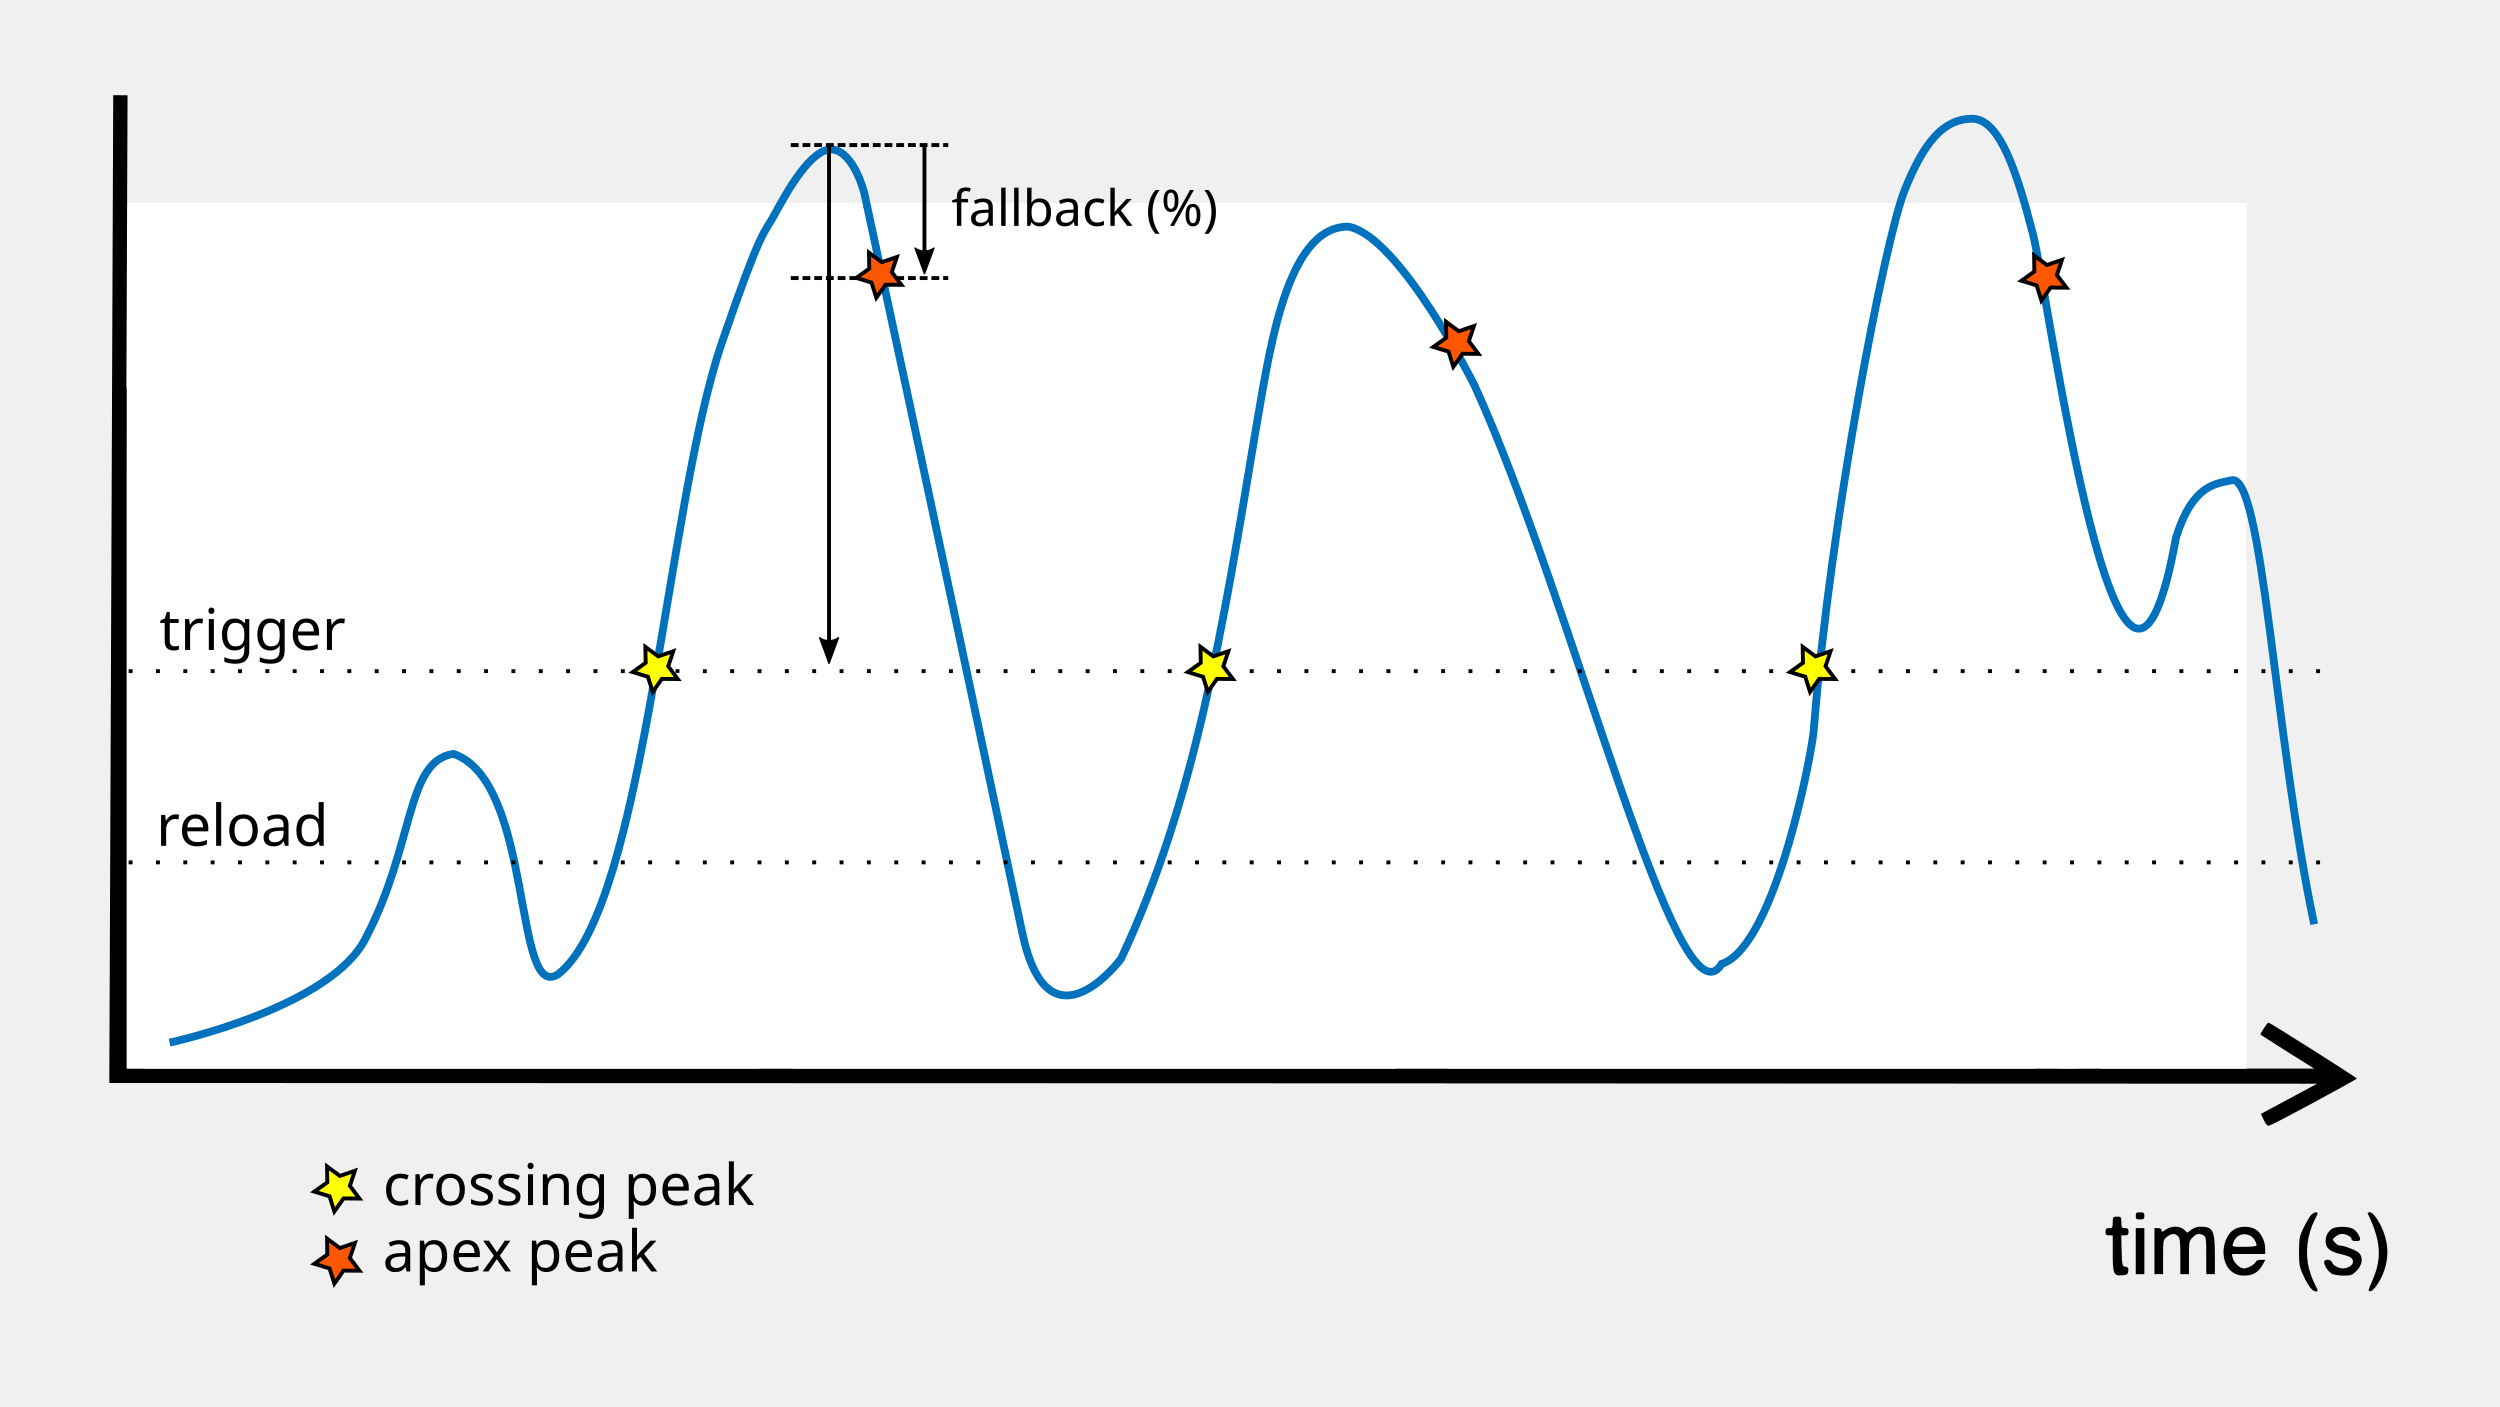
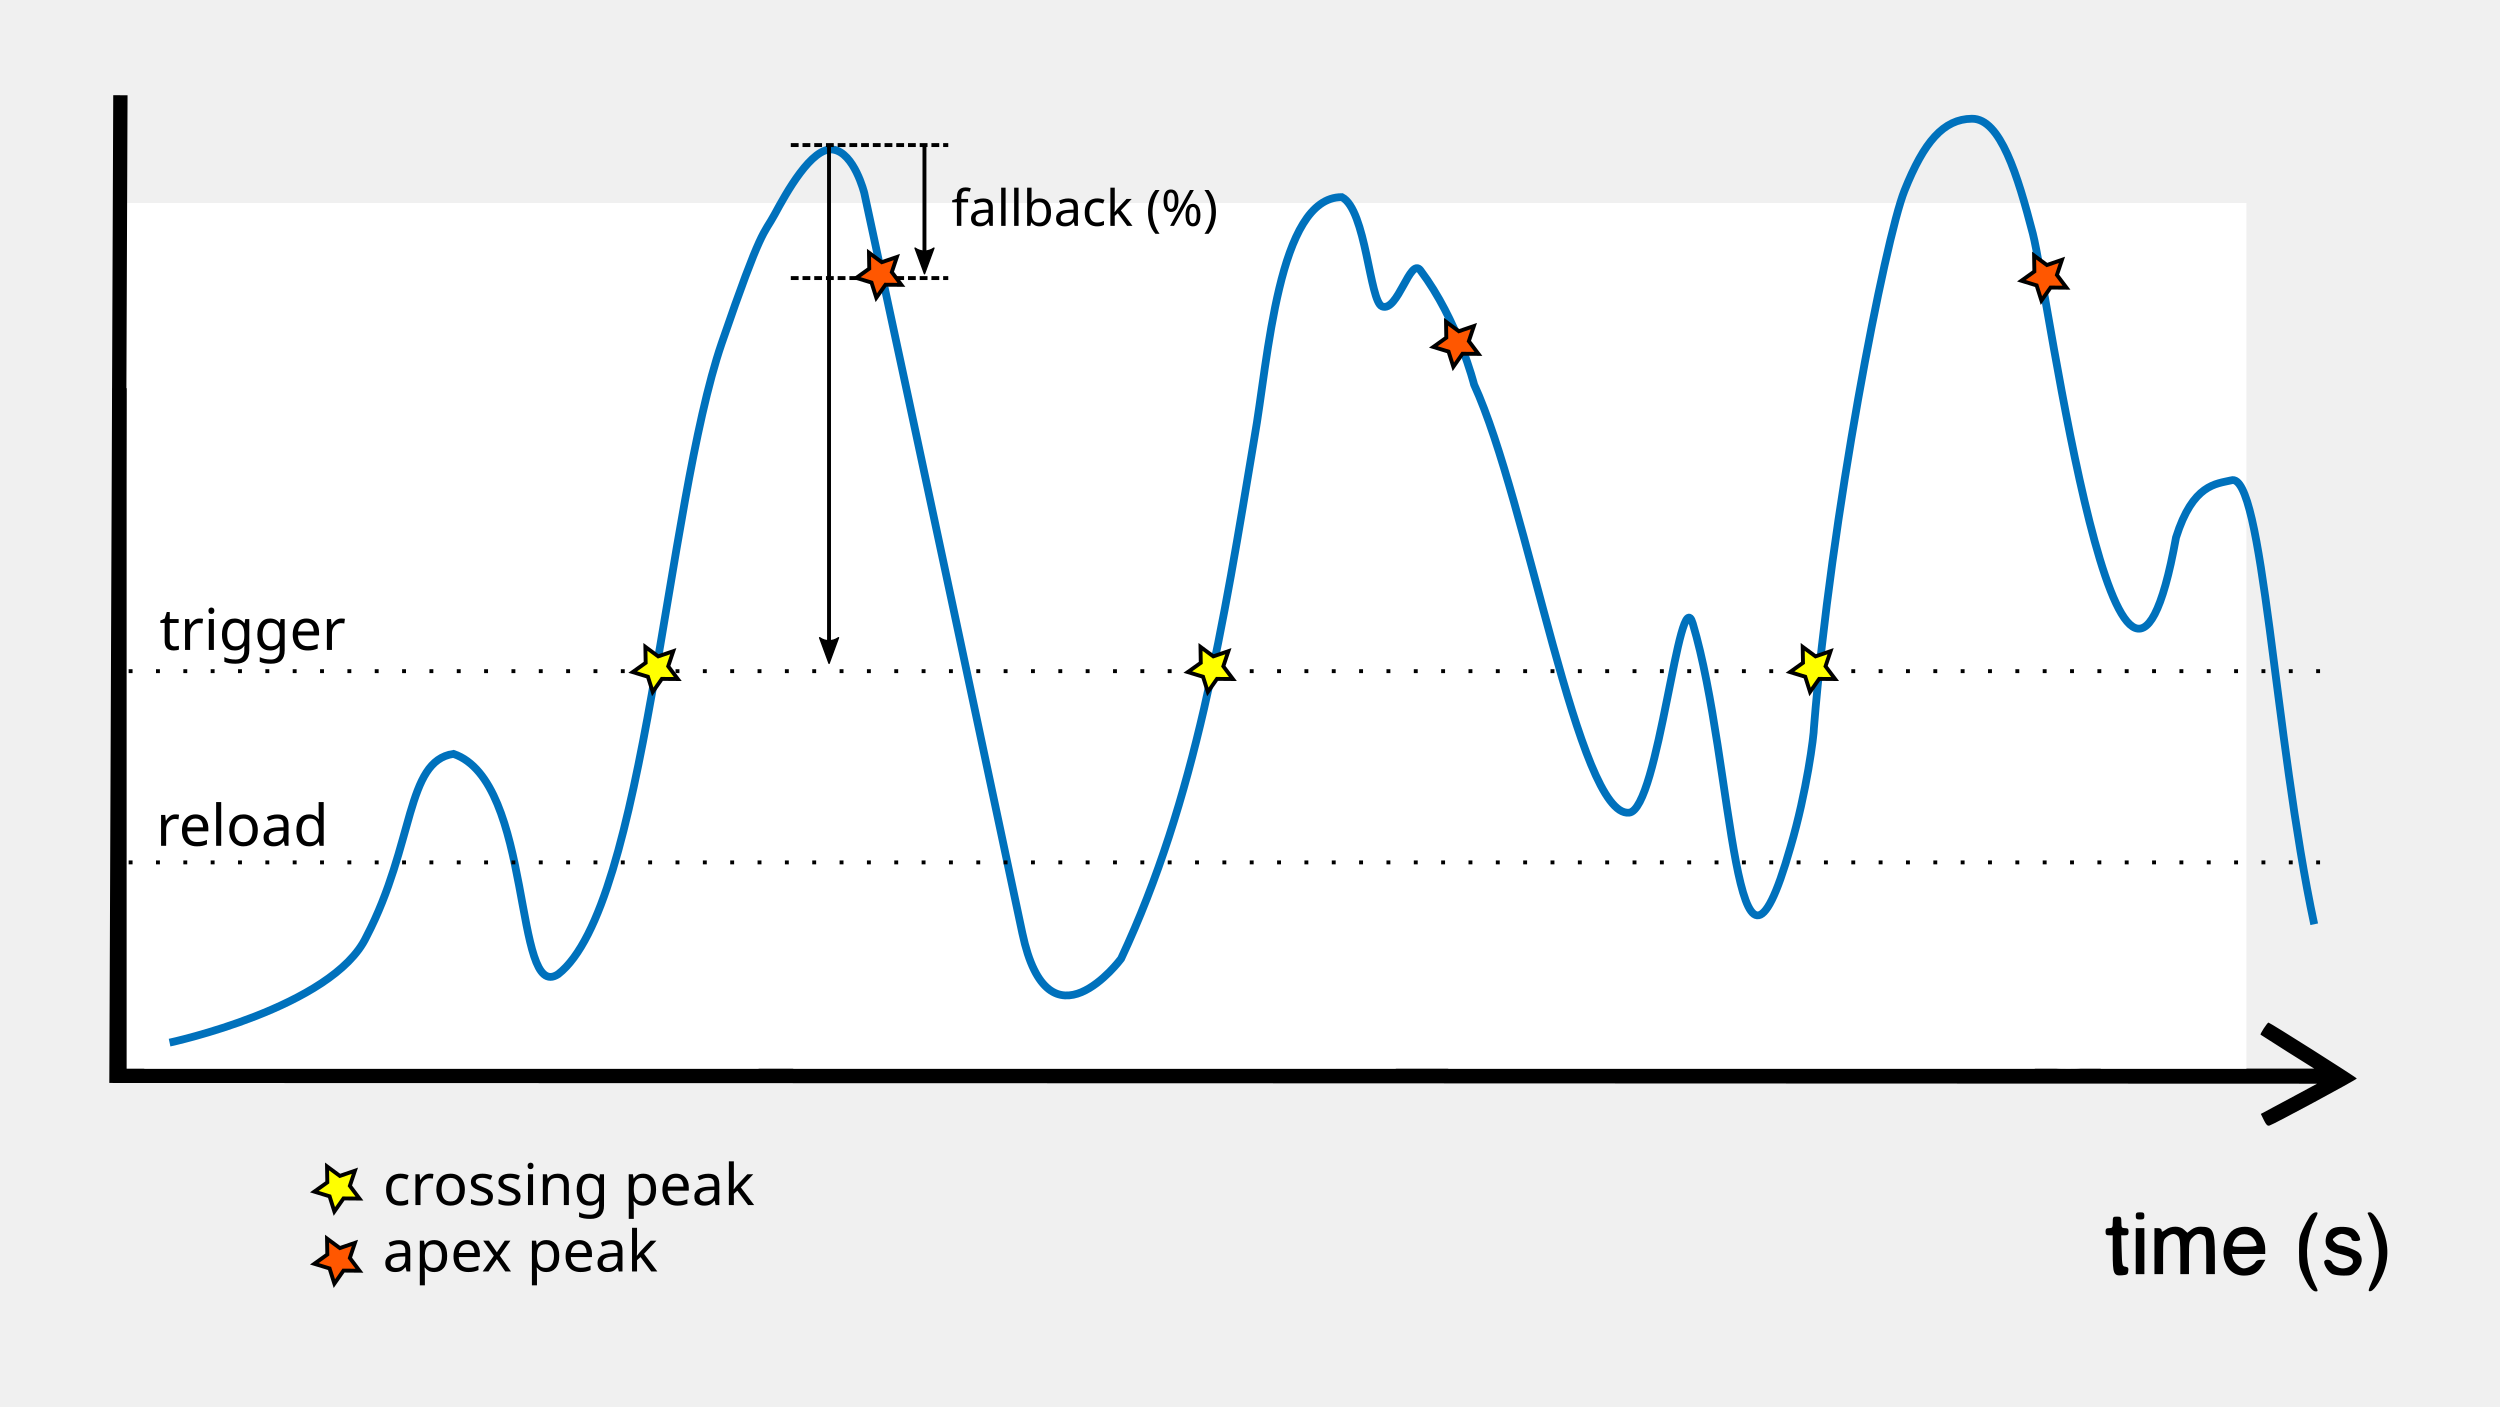
<svg xmlns="http://www.w3.org/2000/svg" viewBox="0 0 1920 1080" version="1.1" id="svg95" width="1920" height="1080">
  <defs id="defs4">
    <marker orient="auto" refY="0" refX="0" id="marker3053" style="overflow:visible">
      <path id="path3051" d="M 0,0 5,-5 -12.5,0 5,5 Z" style="fill:#ffffff;fill-opacity:1;fill-rule:evenodd;stroke:#000000;stroke-width:1pt;stroke-opacity:1" transform="matrix(-0.8,0,0,-0.8,-10,0)" />
    </marker>
    <marker orient="auto" refY="0" refX="0" id="marker3001" style="overflow:visible">
      <path id="path2999" d="M 0,0 5,-5 -12.5,0 5,5 Z" style="fill:#ffffff;fill-opacity:1;fill-rule:evenodd;stroke:#000000;stroke-width:1pt;stroke-opacity:1" transform="matrix(-0.8,0,0,-0.8,-10,0)" />
    </marker>
    <marker orient="auto" refY="0" refX="0" id="marker2955" style="overflow:visible">
      <path id="path2953" d="M 0,0 5,-5 -12.5,0 5,5 Z" style="fill:#ffffff;fill-opacity:1;fill-rule:evenodd;stroke:#000000;stroke-width:1pt;stroke-opacity:1" transform="matrix(-0.8,0,0,-0.8,-10,0)" />
    </marker>
    <marker style="overflow:visible" id="marker2747" refX="0" refY="0" orient="auto">
      <path transform="scale(-0.6)" d="M 8.719,4.034 -2.207,0.016 8.719,-4.002 c -1.745,2.372 -1.735,5.617 -6e-7,8.035 z" style="fill:#000000;fill-opacity:1;fill-rule:evenodd;stroke:#000000;stroke-width:0.625;stroke-linejoin:round;stroke-opacity:1" id="path2745" />
    </marker>
    <marker orient="auto" refY="0" refX="0" id="Arrow1Lend" style="overflow:visible">
      <path id="path1094" d="M 0,0 5,-5 -12.5,0 5,5 Z" style="fill:#ffffff;fill-opacity:1;fill-rule:evenodd;stroke:#000000;stroke-width:1pt;stroke-opacity:1" transform="matrix(-0.8,0,0,-0.8,-10,0)" />
    </marker>
    <marker orient="auto" refY="0" refX="0" id="Arrow2Mend" style="overflow:visible">
      <path id="path1118" style="fill:#000000;fill-opacity:1;fill-rule:evenodd;stroke:#000000;stroke-width:0.625;stroke-linejoin:round;stroke-opacity:1" d="M 8.719,4.034 -2.207,0.016 8.719,-4.002 c -1.745,2.372 -1.735,5.617 -6e-7,8.035 z" transform="scale(-0.6)" />
    </marker>
    <style id="style2">.cls-1,.cls-3{fill:#fff;}.cls-2{fill:none;stroke:#0071bc;stroke-width:7px;}.cls-2,.cls-3{stroke-miterlimit:10;}.cls-3{stroke:#000;stroke-width:10px;}</style>
    <marker orient="auto" refY="0" refX="0" id="Arrow2Mend-7" style="overflow:visible">
      <path id="path1118-4" style="fill:#000000;fill-opacity:1;fill-rule:evenodd;stroke:#000000;stroke-width:0.625;stroke-linejoin:round;stroke-opacity:1" d="M 8.719,4.034 -2.207,0.016 8.719,-4.002 c -1.745,2.372 -1.735,5.617 -6e-7,8.035 z" transform="scale(-0.6)" />
    </marker>
  </defs>
  <path style="stroke-width:1" d="m 86.512,564.924 v 266.811 l 846.503,0.221 846.503,0.331 -21.544,11.6 -21.654,11.6 2.32,4.751 c 1.768,3.646 2.762,4.64 4.309,4.198 2.983,-0.773 67.062,-35.354 67.062,-36.127 0,-0.773 -66.73,-42.977 -67.835,-42.977 -0.884,0 -6.629,8.838 -6.076,9.28 0.221,0.221 9.612,6.187 20.77,13.258 l 20.439,12.816 h -164.174 l 4.972,-5.524 c 21.212,-24.306 51.263,-103.852 80.651,-214.111 l 2.762,-10.275 -2.873,-1.105 a 8.838,8.838 0 0 0 -4.088,-0.663 c -0.663,0.331 -2.32,5.193 -3.756,10.827 -5.524,21.765 -19.113,68.167 -27.289,92.914 -24.085,73.47 -43.087,113.243 -59.439,124.512 -4.64,3.204 -5.524,3.425 -15.357,3.425 -10.385,0 -10.496,0 -16.904,-4.309 -13.147,-8.838 -26.294,-24.858 -39.883,-48.611 -21.323,-37.011 -65.184,-139.206 -110.26,-256.867 -21.986,-57.45 -57.56,-123.186 -77.226,-142.741 -22.096,-21.986 -39.441,-24.858 -56.566,-9.059 -6.85,6.297 -22.428,27.178 -27.952,37.453 -14.915,27.841 -40.988,107.387 -69.603,212.786 -18.008,66.178 -37.011,122.965 -53.141,158.429 -11.601,25.521 -21.433,40.215 -31.045,46.402 -15.688,10.054 -32.592,2.431 -54.136,-24.416 -12.374,-15.357 -25.3,-39.663 -49.827,-93.909 -20.66,-45.408 -41.541,-96.45 -79.546,-194.446 -14.694,-37.895 -39.994,-87.832 -59.88,-118.214 -10.717,-16.241 -24.416,-29.388 -36.569,-34.912 -12.595,-5.855 -23.974,-3.425 -35.464,7.513 -6.408,6.076 -18.561,21.654 -24.748,31.708 -15.136,24.527 -40.988,102.416 -72.475,218.31 -28.504,104.625 -57.56,179.2 -77.778,199.418 -5.303,5.303 -14.362,9.943 -19.555,9.943 -10.496,0 -24.195,-8.728 -36.127,-23.201 -17.235,-20.66 -26.515,-37.563 -54.577,-99.543 -21.102,-46.512 -40.215,-93.246 -79.988,-195.44 -14.694,-37.784 -39.773,-87.169 -59.991,-118.214 -8.728,-13.479 -23.864,-28.173 -34.47,-33.365 -6.187,-2.983 -8.728,-3.646 -14.694,-3.646 -8.617,0.11 -14.142,2.652 -22.428,10.275 -8.286,7.623 -24.195,29.719 -29.83,41.43 -13.589,27.952 -31.266,80.761 -56.566,168.704 -23.864,82.971 -57.008,181.63 -71.37,212.012 a 121.451,121.451 0 0 1 -9.612,17.125 c -2.32,3.093 -5.635,7.623 -7.402,10.054 -6.187,8.507 -13.368,13.81 -18.45,13.81 H 97.56 V 298.113 H 86.512 Z M 328.133,352.911 c 9.059,4.419 22.096,17.456 31.045,31.156 21.323,32.813 43.64,76.784 59.66,117.883 42.646,109.265 57.671,145.834 78.883,192.789 13.368,29.609 27.289,58.555 32.702,68.277 14.915,26.405 34.139,48.501 48.17,55.461 l 4.53,2.21 H 110.487 l 4.972,-3.867 c 6.629,-4.972 19.334,-22.096 25.19,-33.697 5.745,-11.38 15.467,-35.685 24.085,-60.212 15.136,-43.198 41.651,-126.058 50.6,-158.54 19.887,-71.812 43.419,-142.078 56.235,-168.041 6.739,-13.81 22.869,-35.243 31.045,-41.43 8.397,-6.518 15.136,-6.96 25.521,-1.989 z m 499.041,4.861 c 9.391,5.635 21.102,17.787 29.056,30.051 20.439,31.487 43.971,77.889 58.665,115.784 42.314,108.602 58.555,148.375 80.43,196.435 23.311,51.263 35.464,74.795 46.402,89.6 6.629,8.949 20.439,23.643 26.294,27.952 l 4.309,3.093 H 608.865 l 6.518,-4.861 c 8.949,-6.629 16.572,-17.125 26.184,-36.238 18.671,-37.011 38.337,-94.129 60.875,-176.548 28.283,-103.078 49.495,-168.593 65.184,-201.627 4.751,-9.833 18.008,-29.056 25.852,-37.453 a 58.621,58.621 0 0 1 8.949,-7.513 c 4.419,-2.873 5.745,-3.204 11.711,-2.873 5.281,0.331 8.065,1.215 13.015,4.198 z m 493.627,2.099 c 7.181,3.425 19.776,14.473 25.963,22.759 19.003,25.411 49.606,84.849 67.172,130.367 53.252,138.653 100.427,245.93 121.308,276.202 a 233.899,233.899 0 0 0 19.997,23.532 l 7.734,7.955 h -450.982 l 6.408,-6.518 c 13.589,-13.921 28.283,-43.861 46.291,-94.24 11.38,-31.818 21.433,-65.184 40.436,-134.013 22.869,-82.529 44.966,-150.033 58.555,-178.979 5.303,-11.38 18.782,-30.714 27.51,-39.773 10.385,-10.606 18.671,-12.595 29.609,-7.292 z" id="path14" />
  <rect style="fill:#ffffff;fill-opacity:1;stroke:none;stroke-width:12.5;stroke-miterlimit:4;stroke-dasharray:none;stroke-dashoffset:0;stroke-opacity:1" id="rect3235" width="1627.998" height="664.85" x="97.254" y="155.902" />
  <path style="stroke-width:1" d="m 1640.255,933.812 c 0,2.32 0.552,2.762 3.314,2.762 2.762,0 3.314,-0.442 3.314,-2.762 0,-2.32 -0.552,-2.762 -3.314,-2.762 -2.762,0 -3.314,0.442 -3.314,2.762 z" id="path54" />
  <path style="stroke-width:1" d="m 1773.937,934.254 a 99.587,99.587 0 0 0 -5.303,9.722 c -2.651,5.635 -2.983,7.734 -2.983,17.456 0,9.722 0.442,11.821 2.983,17.456 4.088,8.838 7.292,12.926 9.833,12.926 1.989,0 1.989,-0.221 -0.663,-5.524 a 65.327,65.327 0 0 1 -4.419,-11.821 c -3.204,-12.153 -1.547,-26.073 4.419,-37.895 2.651,-5.303 2.651,-5.524 0.663,-5.524 -1.215,0 -3.204,1.436 -4.53,3.204 z" id="path56" />
  <path style="stroke-width:1" d="m 1818.35,931.824 c 10.164,21.102 11.159,34.249 3.756,51.373 -3.646,8.397 -3.646,8.728 -1.436,8.397 1.436,-0.221 3.646,-2.652 6.076,-6.629 6.96,-11.711 8.507,-23.974 4.751,-36.127 -2.762,-8.838 -8.507,-17.787 -11.38,-17.787 -1.215,0 -1.989,0.331 -1.768,0.773 z" id="path58" />
  <path style="stroke-width:1" d="m 1622.578,938.784 c 0,3.977 -0.221,4.419 -2.762,4.419 -2.21,0 -2.762,0.552 -2.762,2.762 0,2.21 0.552,2.762 2.762,2.762 h 2.762 v 13.589 c 0,16.02 0.663,17.677 7.181,17.125 3.867,-0.331 4.419,-0.663 4.751,-3.314 0.331,-2.32 -0.111,-2.983 -2.21,-3.314 -2.431,-0.331 -2.541,-0.773 -2.873,-12.263 l -0.331,-11.821 h 2.873 c 2.21,0 2.762,-0.552 2.762,-2.762 0,-2.21 -0.552,-2.762 -2.762,-2.762 -2.431,0 -2.762,-0.442 -2.762,-4.419 0,-4.198 -0.221,-4.419 -3.314,-4.419 -3.093,0 -3.314,0.177 -3.314,4.419 z" id="path60" />
  <path style="stroke-width:1" d="m 1663.235,944.418 c -2.652,1.878 -3.094,1.989 -3.094,0.552 0,-1.105 -0.994,-1.768 -2.762,-1.768 h -2.762 v 35.354 h 6.629 v -13.147 c 0,-12.926 0.111,-13.258 2.873,-15.467 3.535,-2.762 6.297,-2.983 8.617,-0.552 1.436,1.326 1.768,4.419 1.768,15.467 v 13.7 h 6.629 v -12.705 c 0,-12.153 0.111,-12.926 2.762,-15.467 2.873,-2.983 5.082,-3.425 8.397,-1.657 1.878,1.105 2.099,2.431 2.099,15.467 v 14.362 h 6.629 v -14.362 c 0,-19.334 -1.436,-22.096 -10.938,-22.096 a 11.877,11.877 0 0 0 -7.181,2.32 l -2.983,2.32 -2.541,-2.32 c -3.204,-3.093 -10.054,-3.093 -14.142,0 z" id="path72" />
  <path style="stroke-width:1" d="m 1715.603,944.308 c -4.53,2.762 -7.844,9.833 -7.955,16.904 0,11.159 6.187,18.45 15.688,18.45 6.85,0 10.938,-2.32 14.142,-7.955 l 2.32,-4.198 h -3.425 c -1.989,0 -3.646,0.663 -4.088,1.657 -0.773,2.099 -6.077,4.972 -9.059,4.972 -2.983,0 -7.623,-4.309 -8.507,-8.065 l -0.663,-2.983 h 25.631 v -3.867 c 0,-5.966 -3.094,-12.374 -7.181,-14.915 -4.64,-2.873 -12.153,-2.873 -16.904,0 z m 12.263,4.53 c 2.541,1.105 5.193,5.082 5.193,7.623 0,0.663 -4.198,1.105 -9.501,1.105 -9.28,0 -9.391,0 -8.617,-2.541 1.878,-6.187 7.292,-8.728 12.926,-6.187 z" id="path74" />
  <path style="stroke-width:1" d="m 1792.033,943.203 c -3.535,1.436 -5.966,5.524 -5.966,10.054 0,5.193 3.204,7.955 11.38,9.833 7.844,1.878 9.612,2.983 9.612,5.966 0,2.652 -3.756,5.082 -7.734,5.082 -3.314,0 -7.623,-2.32 -8.286,-4.64 -0.884,-2.541 -6.077,-2.762 -6.077,-0.221 0,2.872 3.425,7.844 6.297,9.17 1.436,0.663 5.414,1.215 8.728,1.215 5.524,0 6.518,-0.331 9.943,-3.756 4.419,-4.419 5.192,-10.275 1.657,-13.81 -1.989,-1.989 -11.822,-5.635 -15.025,-5.635 -0.773,0 -2.21,-0.994 -3.425,-2.32 -2.099,-2.32 -1.989,-2.32 0.552,-4.419 a 9.667,9.667 0 0 1 4.53,-2.099 c 3.535,0 7.734,2.099 7.734,3.867 q 0,1.657 3.314,1.657 c 1.878,0 3.314,-0.442 3.314,-1.105 0,-2.652 -2.873,-6.96 -5.635,-8.397 -3.403,-1.657 -11.247,-1.989 -14.915,-0.442 z" id="path76" />
  <path style="stroke-width:1" d="m 1640.255,960.88 v 17.677 h 6.629 v -35.354 h -6.629 z" id="path80" />
-   <path style="fill:none;fill-opacity:1;stroke:#0071bc;stroke-width:6;stroke-linecap:butt;stroke-linejoin:miter;stroke-miterlimit:4;stroke-dasharray:none;stroke-opacity:1" d="m 130.236,800.744 c 0,0 125.249,-26.897 151.132,-81.265 37.131,-71.567 30.283,-135.037 66.858,-140.506 61.816,20.939 45.818,192.137 80.476,169.182 66.978,-52.152 82.843,-359.764 125.593,-484.652 31.096,-90.588 31.935,-82.752 40.619,-98.828 8.684,-16.076 28.519,-52.241 44.871,-49.815 16.352,2.425 24.015,33.539 24.015,33.539 40.91,189.158 101.29,473.402 121.341,568.19 20.052,94.788 75.838,19.729 75.838,19.729 57.342,-122.328 78.415,-256.337 102.382,-399.94 10.721,-60.243 22.848,-162.359 72.047,-162.331 39.326,6.975 96.694,121.308 96.694,121.308 76.554,166.854 155.917,499.928 190.228,444.909 42.134,-13.909 70.782,-169.668 70.782,-181.505 12.842,-160.876 54.584,-374.846 69.519,-412.332 14.935,-37.486 29.971,-55.05 51.823,-55.241 21.852,-0.191 35.092,43.407 46.767,88.258 11.675,44.851 67.704,467.043 109.966,233.349 12.92,-41.307 31.004,-41.111 42.311,-43.877 24.349,-7.801 33.19,197.534 63.81,340.914" id="path199" />
+   <path style="fill:none;fill-opacity:1;stroke:#0071bc;stroke-width:6;stroke-linecap:butt;stroke-linejoin:miter;stroke-miterlimit:4;stroke-dasharray:none;stroke-opacity:1" d="m 130.236,800.744 c 0,0 125.249,-26.897 151.132,-81.265 37.131,-71.567 30.283,-135.037 66.858,-140.506 61.816,20.939 45.818,192.137 80.476,169.182 66.978,-52.152 82.843,-359.764 125.593,-484.652 31.096,-90.588 31.935,-82.752 40.619,-98.828 8.684,-16.076 28.519,-52.241 44.871,-49.815 16.352,2.425 24.015,33.539 24.015,33.539 40.91,189.158 101.29,473.402 121.341,568.19 20.052,94.788 75.838,19.729 75.838,19.729 57.342,-122.328 78.415,-256.337 102.382,-399.94 10.721,-60.243 17.994,-185.011 67.193,-184.983 18.652,9.559 21.234,80.074 30.871,83.912 12.048,4.798 21.568,-38.157 29.412,-27.743 29.087,38.618 41.265,87.79 41.265,87.79 41.388,90.208 80.044,332.641 119.064,328.783 22.612,-2.236 38.589,-180.177 48.87,-145.305 31.848,106.408 31.545,324.398 75.103,171.52 12.429,-42.158 17.973,-85.675 17.973,-91.594 12.842,-160.876 54.584,-374.846 69.519,-412.332 14.935,-37.486 29.971,-55.05 51.823,-55.241 21.852,-0.191 35.092,43.407 46.767,88.258 11.675,44.851 67.704,467.043 109.966,233.349 12.92,-41.307 31.004,-41.111 42.311,-43.877 24.349,-7.801 33.19,197.534 63.81,340.914" id="path199" />
  <path style="fill:none;stroke:#000000;stroke-width:3;stroke-linecap:butt;stroke-linejoin:miter;stroke-miterlimit:4;stroke-dasharray:3, 18;stroke-dashoffset:0;stroke-opacity:1" d="M 98.805,515.455 H 1795.058" id="path1006" />
  <path id="path1023" d="M 98.805,662.319 H 1795.058" style="fill:none;stroke:#000000;stroke-width:3;stroke-linecap:butt;stroke-linejoin:miter;stroke-miterlimit:4;stroke-dasharray:3, 18;stroke-dashoffset:0;stroke-opacity:1" />
  <text xml:space="preserve" style="font-style:normal;font-weight:normal;font-size:38.532px;line-height:1.25;font-family:sans-serif;letter-spacing:0px;word-spacing:0px;fill:#000000;fill-opacity:1;stroke:none;stroke-width:0.872" x="122.413" y="499.142" id="text1035">
    <tspan id="tspan1033" x="122.413" y="499.142" style="font-size:44.192px;stroke-width:0.872">trigger</tspan>
  </text>
  <text xml:space="preserve" style="font-style:normal;font-weight:normal;font-size:38.532px;line-height:1.25;font-family:sans-serif;letter-spacing:0px;word-spacing:0px;fill:#000000;fill-opacity:1;stroke:none;stroke-width:0.872" x="119.949" y="649.561" id="text1035-1">
    <tspan id="tspan1033-9" x="119.949" y="649.561" style="font-size:44.192px;stroke-width:0.872">reload</tspan>
  </text>
  <path style="fill:none;stroke:#000000;stroke-width:3;stroke-linecap:butt;stroke-linejoin:miter;stroke-miterlimit:4.4;stroke-dasharray:6, 3;stroke-dashoffset:0;stroke-opacity:1" d="M 607.333,111.412 H 728.264" id="path1085" />
  <path style="fill:none;stroke:#000000;stroke-width:3;stroke-linecap:butt;stroke-linejoin:miter;stroke-miterlimit:4;stroke-dasharray:none;stroke-opacity:1;marker-end:url(#Arrow2Mend)" d="M 636.69,112.888 V 505.467" id="path1087" />
  <path style="fill:none;stroke:#000000;stroke-width:3;stroke-linecap:butt;stroke-linejoin:miter;stroke-miterlimit:4;stroke-dasharray:none;stroke-opacity:1;marker-end:url(#Arrow2Mend-7)" d="m 709.982,111.412 v 94.829" id="path1087-1" />
  <path id="path1627" d="M 607.333,213.562 H 728.264" style="fill:none;stroke:#000000;stroke-width:3;stroke-linecap:butt;stroke-linejoin:miter;stroke-miterlimit:4.4;stroke-dasharray:6, 3;stroke-dashoffset:0;stroke-opacity:1" />
  <text xml:space="preserve" style="font-style:normal;font-weight:normal;font-size:57.914px;line-height:1.25;font-family:sans-serif;letter-spacing:0px;word-spacing:0px;fill:#000000;fill-opacity:1;stroke:none;stroke-width:1" x="730.685" y="173.461" id="text2717">
    <tspan x="730.685" y="173.461" style="font-size:38.61px;line-height:1;stroke-width:1" id="tspan4585">fallback (%)</tspan>
  </text>
  <path style="fill:#ffff00;fill-opacity:1;stroke:#000000;stroke-width:2.715;stroke-miterlimit:4;stroke-dasharray:none;stroke-dashoffset:0;stroke-opacity:1" id="path2819" d="m 557.386,193.36 -10.824,2.346 -4.203,10.246 -5.576,-9.569 -11.044,-0.831 7.377,-8.26 -2.622,-10.76 10.136,4.464 9.423,-5.819 -1.113,11.019 z" transform="matrix(1.077691,0.2432662,-0.2432662,1.077691,-33.1062,177.5171)" />
  <path transform="matrix(1.077691,0.2432662,-0.2432662,1.077691,393.2194,177.5171)" d="m 557.386,193.36 -10.824,2.346 -4.203,10.246 -5.576,-9.569 -11.044,-0.831 7.377,-8.26 -2.622,-10.76 10.136,4.464 9.423,-5.819 -1.113,11.019 z" id="path2836" style="fill:#ffff00;fill-opacity:1;stroke:#000000;stroke-width:2.715;stroke-miterlimit:4;stroke-dasharray:none;stroke-dashoffset:0;stroke-opacity:1" />
  <path style="fill:#ffff00;fill-opacity:1;stroke:#000000;stroke-width:2.715;stroke-miterlimit:4;stroke-dasharray:none;stroke-dashoffset:0;stroke-opacity:1" id="path2838" d="m 557.386,193.36 -10.824,2.346 -4.203,10.246 -5.576,-9.569 -11.044,-0.831 7.377,-8.26 -2.622,-10.76 10.136,4.464 9.423,-5.819 -1.113,11.019 z" transform="matrix(1.077691,0.2432662,-0.2432662,1.077691,855.7175,177.5171)" />
  <path style="fill:#ff5700;fill-opacity:1;stroke:#000000;stroke-width:2.715;stroke-miterlimit:4;stroke-dasharray:none;stroke-dashoffset:0;stroke-opacity:1" id="path2819-6" d="m 557.386,193.36 -10.824,2.346 -4.203,10.246 -5.576,-9.569 -11.044,-0.831 7.377,-8.26 -2.622,-10.76 10.136,4.464 9.423,-5.819 -1.113,11.019 z" transform="matrix(1.077691,0.2432662,-0.2432662,1.077691,138.6119,-125.209)" />
  <path style="fill:#ff5700;fill-opacity:1;stroke:#000000;stroke-width:2.715;stroke-miterlimit:4;stroke-dasharray:none;stroke-dashoffset:0;stroke-opacity:1" id="path2819-6-4" d="m 557.386,193.36 -10.824,2.346 -4.203,10.246 -5.576,-9.569 -11.044,-0.831 7.377,-8.26 -2.622,-10.76 10.136,4.464 9.423,-5.819 -1.113,11.019 z" transform="matrix(1.077691,0.2432662,-0.2432662,1.077691,581.7776,-72.18722)" />
  <path transform="matrix(1.077691,0.2432662,-0.2432662,1.077691,1033.416,-123.0359)" d="m 557.386,193.36 -10.824,2.346 -4.203,10.246 -5.576,-9.569 -11.044,-0.831 7.377,-8.26 -2.622,-10.76 10.136,4.464 9.423,-5.819 -1.113,11.019 z" id="path2881" style="fill:#ff5700;fill-opacity:1;stroke:#000000;stroke-width:2.715;stroke-miterlimit:4;stroke-dasharray:none;stroke-dashoffset:0;stroke-opacity:1" />
  <path transform="matrix(1.077691,0.2432662,-0.2432662,1.077691,-277.6029,631.9435)" d="m 557.386,193.36 -10.824,2.346 -4.203,10.246 -5.576,-9.569 -11.044,-0.831 7.377,-8.26 -2.622,-10.76 10.136,4.464 9.423,-5.819 -1.113,11.019 z" id="path2881-7" style="fill:#ff5700;fill-opacity:1;stroke:#000000;stroke-width:2.715;stroke-miterlimit:4;stroke-dasharray:none;stroke-dashoffset:0;stroke-opacity:1" />
  <path transform="matrix(1.077691,0.2432662,-0.2432662,1.077691,-277.6029,576.5301)" d="m 557.386,193.36 -10.824,2.346 -4.203,10.246 -5.576,-9.569 -11.044,-0.831 7.377,-8.26 -2.622,-10.76 10.136,4.464 9.423,-5.819 -1.113,11.019 z" id="path2836-9" style="fill:#ffff00;fill-opacity:1;stroke:#000000;stroke-width:2.715;stroke-miterlimit:4;stroke-dasharray:none;stroke-dashoffset:0;stroke-opacity:1" />
  <text xml:space="preserve" style="font-style:normal;font-weight:normal;font-size:44.192px;line-height:1.25;font-family:sans-serif;letter-spacing:0px;word-spacing:0px;fill:#000000;fill-opacity:1;stroke:none;stroke-width:1" x="294.089" y="925.503" id="text2915">
    <tspan style="stroke-width:1" id="tspan2913" x="294.089" y="925.503">crossing peak</tspan>
  </text>
  <text xml:space="preserve" style="font-style:normal;font-weight:normal;font-size:44.192px;line-height:1.25;font-family:sans-serif;letter-spacing:0px;word-spacing:0px;fill:#000000;fill-opacity:1;stroke:none;stroke-width:1" x="293.874" y="976.503" id="text2919">
    <tspan style="stroke-width:1" id="tspan2917" x="293.874" y="976.503">apex peak</tspan>
  </text>
  <path style="fill:none;stroke:#000000;stroke-width:11;stroke-linecap:butt;stroke-linejoin:miter;stroke-miterlimit:4;stroke-dasharray:none;stroke-opacity:1" d="M 89.449,831.707 92.456,73.139" id="path4589" />
</svg>
